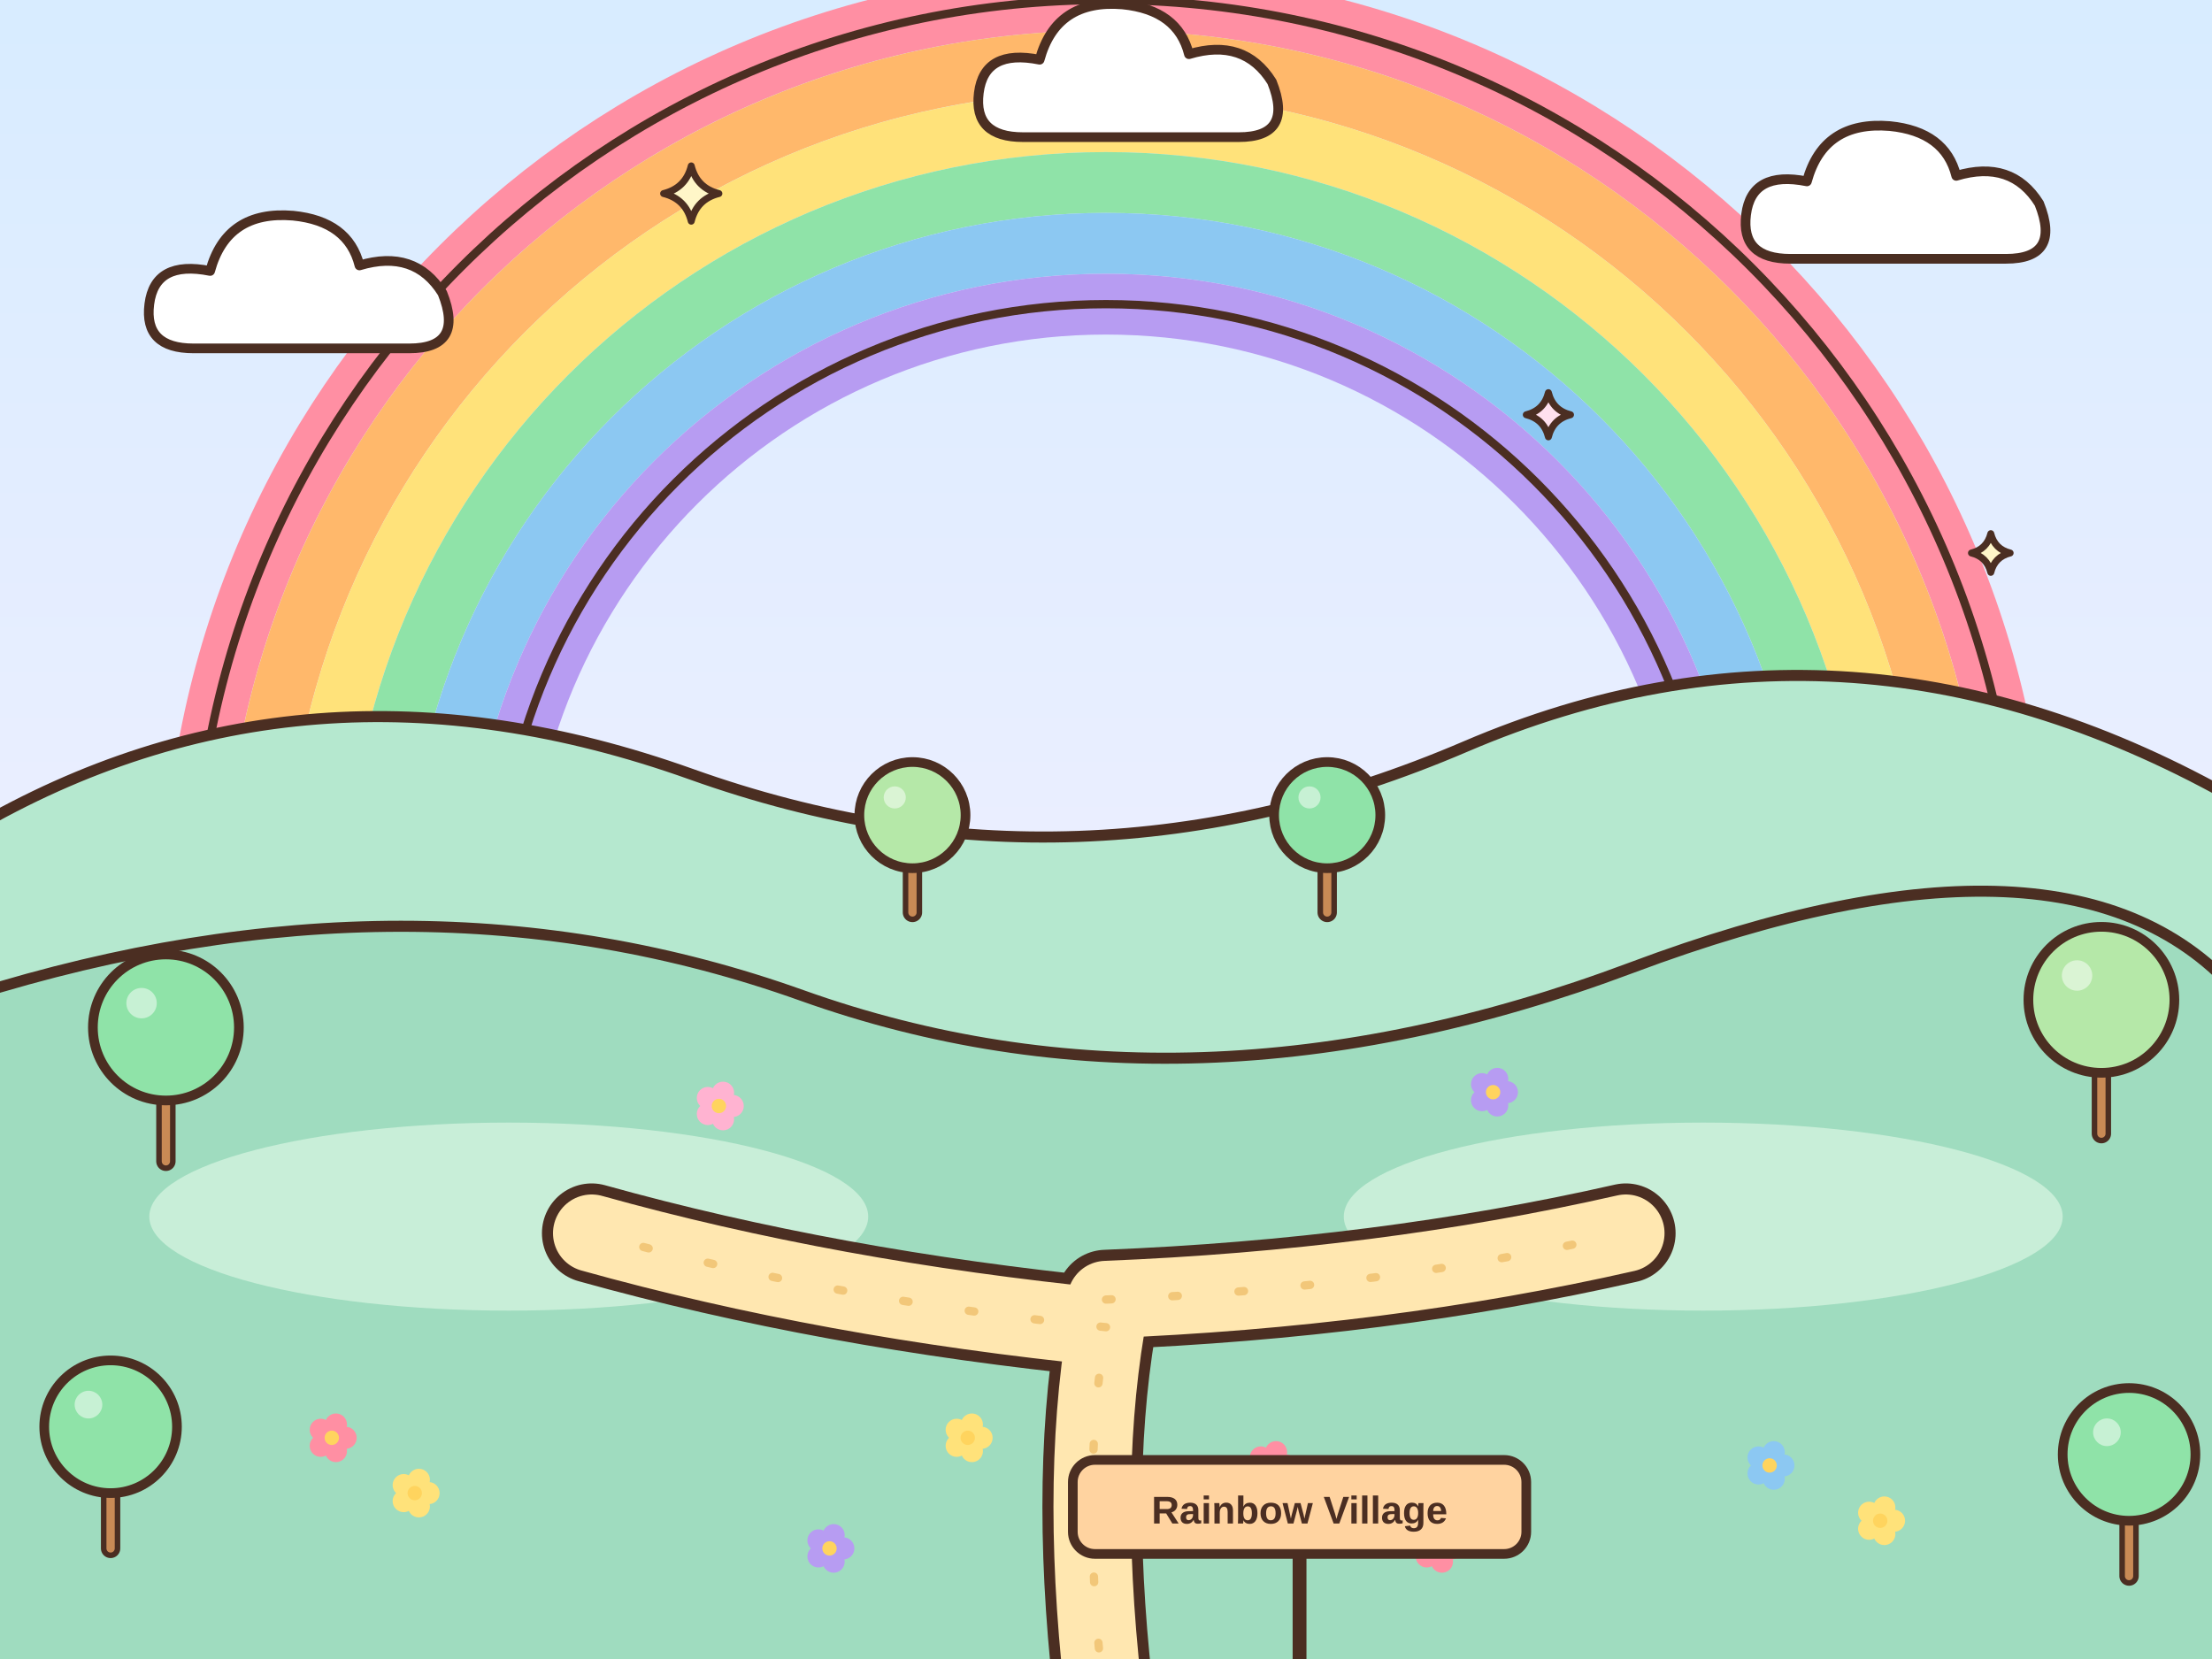
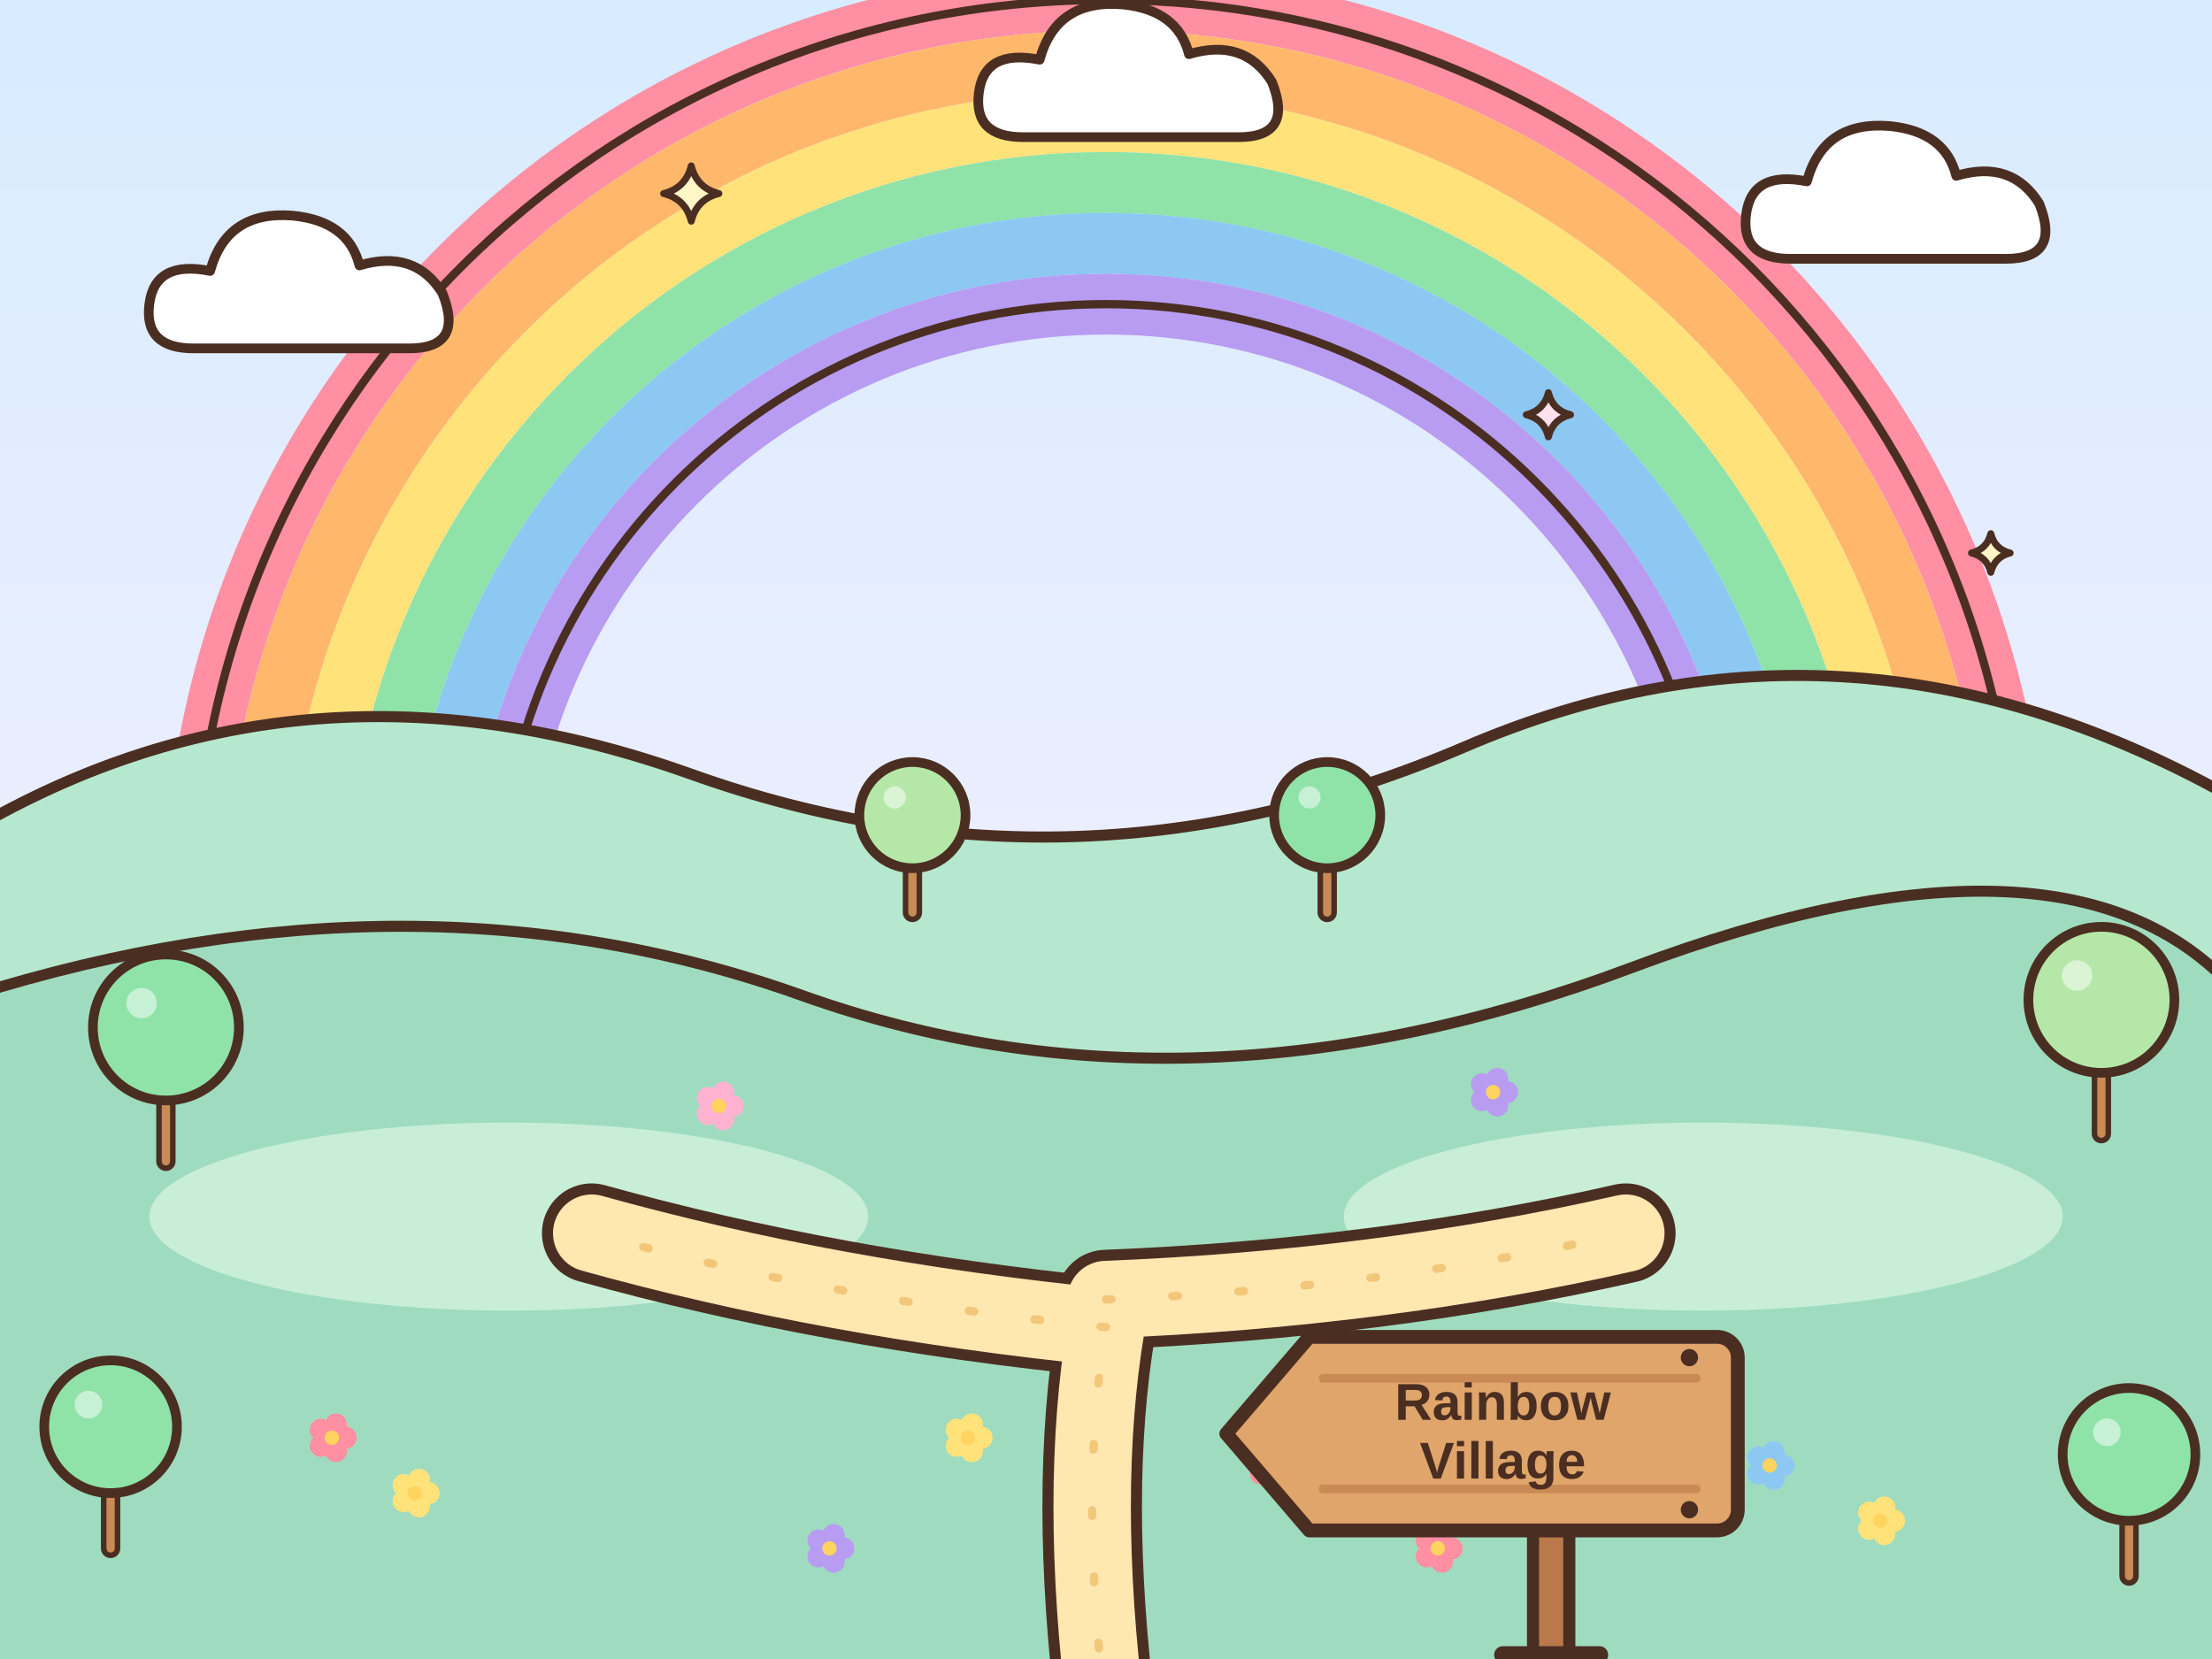
<svg xmlns="http://www.w3.org/2000/svg" viewBox="0 0 800 600">
  <g stroke="#4b2e22" stroke-width="4" stroke-linejoin="round" stroke-linecap="round">
    <defs>
      <linearGradient id="sky" x1="0" y1="0" x2="0" y2="1">
        <stop offset="0" stop-color="#d7ecff" />
        <stop offset="1" stop-color="#fdf0ff" />
      </linearGradient>
    </defs>
    <rect x="-10" y="-10" width="820" height="620" fill="url(#sky)" stroke="none" />
    <path d="M70 330a330 330 0 0 1 660 0" fill="none" stroke="#ff8fa3" stroke-width="22" />
    <path d="M92 330a308 308 0 0 1 616 0" fill="none" stroke="#ffb86b" stroke-width="22" />
    <path d="M114 330a286 286 0 0 1 572 0" fill="none" stroke="#ffe27a" stroke-width="22" />
    <path d="M136 330a264 264 0 0 1 528 0" fill="none" stroke="#8fe3a8" stroke-width="22" />
    <path d="M158 330a242 242 0 0 1 484 0" fill="none" stroke="#8cc8f2" stroke-width="22" />
    <path d="M180 330a220 220 0 0 1 440 0" fill="none" stroke="#b79cf2" stroke-width="22" />
    <path d="M70 330a330 330 0 0 1 660 0" fill="none" stroke-width="3" />
    <path d="M180 330a220 220 0 0 1 440 0" fill="none" stroke-width="3" />
    <path d="M70.0 126.0q-18 0-16-16t22-12q6-22 30-20 20 2 24 18 20-6 30 10 8 20-12 20Z" fill="#ffffff" stroke-width="3.5" />
    <path d="M647.5 93.6q-18 0-16-16t22-12q6-22 30-20 20 2 24 18 20-6 30 10 8 20-12 20Z" fill="#ffffff" stroke-width="3.5" />
    <path d="M370.0 49.6q-18 0-16-16t22-12q6-22 30-20 20 2 24 18 20-6 30 10 8 20-12 20Z" fill="#ffffff" stroke-width="3.5" />
    <path d="M250 60Q252.0 68.0 260 70Q252.0 72.0 250 80Q248.0 72.0 240 70Q248.0 68.0 250 60Z" fill="#fff6c8" stroke-width="2.5" />
    <path d="M560 142Q561.6 148.4 568 150Q561.6 151.6 560 158Q558.4 151.6 552 150Q558.4 148.4 560 142Z" fill="#ffe0ee" stroke-width="2.5" />
    <path d="M720 193Q721.4 198.6 727 200Q721.4 201.4 720 207Q718.6 201.4 713 200Q718.6 198.6 720 193Z" fill="#fff6c8" stroke-width="2.5" />
    <path d="M-10 300q120-70 260-20t280-10 280 20V610H-10Z" fill="#b5e8cf" />
    <path d="M-10 360q160-50 300 0t300-10 220 10V610H-10Z" fill="#9fdcbf" />
    <ellipse cx="184" cy="440" rx="130" ry="34" fill="#c8eed8" stroke="none" />
    <ellipse cx="616" cy="440" rx="130" ry="34" fill="#c8eed8" stroke="none" />
    <path d="M400 620Q390 540 400 480M400 480Q300 470 214 446M400 470Q500 466 588 446" fill="none" stroke-width="36" />
    <path d="M400 620Q390 540 400 480M400 480Q300 470 214 446M400 470Q500 466 588 446" fill="none" stroke="#ffe7b0" stroke-width="28" />
    <path d="M400 620Q390 540 400 480M400 480Q300 470 214 446M400 470Q500 466 588 446" fill="none" stroke="#f2c779" stroke-width="3" stroke-dasharray="2 22" />
    <path d="M60 420v-26.4" stroke-width="7" />
    <path d="M60 420v-26.4" stroke="#c98a55" stroke-width="3" />
    <circle cx="60" cy="371.6" r="26.4" fill="#8fe3a8" stroke-width="3.5" />
    <circle cx="51.2" cy="362.8" r="5.5" fill="#ffffff" stroke="none" opacity=".5" />
    <path d="M330 330v-19.2" stroke-width="7" />
    <path d="M330 330v-19.2" stroke="#c98a55" stroke-width="3" />
    <circle cx="330" cy="294.8" r="19.2" fill="#b5e8a8" stroke-width="3.5" />
    <circle cx="323.6" cy="288.4" r="4.0" fill="#ffffff" stroke="none" opacity=".5" />
    <path d="M480 330v-19.2" stroke-width="7" />
    <path d="M480 330v-19.2" stroke="#c98a55" stroke-width="3" />
    <circle cx="480" cy="294.8" r="19.2" fill="#8fe3a8" stroke-width="3.5" />
    <circle cx="473.6" cy="288.4" r="4.0" fill="#ffffff" stroke="none" opacity=".5" />
    <path d="M760 410v-26.4" stroke-width="7" />
    <path d="M760 410v-26.4" stroke="#c98a55" stroke-width="3" />
    <circle cx="760" cy="361.6" r="26.4" fill="#b5e8a8" stroke-width="3.5" />
    <circle cx="751.2" cy="352.8" r="5.5" fill="#ffffff" stroke="none" opacity=".5" />
    <path d="M40 560v-24.0" stroke-width="7" />
    <path d="M40 560v-24.0" stroke="#c98a55" stroke-width="3" />
    <circle cx="40" cy="516.0" r="24.0" fill="#8fe3a8" stroke-width="3.5" />
    <circle cx="32.0" cy="508.0" r="5.0" fill="#ffffff" stroke="none" opacity=".5" />
    <path d="M770 570v-24.0" stroke-width="7" />
    <path d="M770 570v-24.0" stroke="#c98a55" stroke-width="3" />
    <circle cx="770" cy="526.0" r="24.0" fill="#8fe3a8" stroke-width="3.5" />
    <circle cx="762.0" cy="518.0" r="5.0" fill="#ffffff" stroke="none" opacity=".5" />
    <circle cx="125.0" cy="520.0" r="4" fill="#ff8fa3" stroke="none" />
    <circle cx="121.5" cy="524.8" r="4" fill="#ff8fa3" stroke="none" />
    <circle cx="116.0" cy="522.9" r="4" fill="#ff8fa3" stroke="none" />
    <circle cx="116.0" cy="517.1" r="4" fill="#ff8fa3" stroke="none" />
    <circle cx="121.5" cy="515.2" r="4" fill="#ff8fa3" stroke="none" />
    <circle cx="120" cy="520" r="2.6" fill="#ffd45e" stroke="none" />
    <circle cx="155.0" cy="540.0" r="4" fill="#ffe27a" stroke="none" />
    <circle cx="151.5" cy="544.8" r="4" fill="#ffe27a" stroke="none" />
    <circle cx="146.0" cy="542.9" r="4" fill="#ffe27a" stroke="none" />
    <circle cx="146.0" cy="537.1" r="4" fill="#ffe27a" stroke="none" />
    <circle cx="151.5" cy="535.2" r="4" fill="#ffe27a" stroke="none" />
    <circle cx="150" cy="540" r="2.6" fill="#ffd45e" stroke="none" />
    <circle cx="305.0" cy="560.0" r="4" fill="#b79cf2" stroke="none" />
    <circle cx="301.5" cy="564.8" r="4" fill="#b79cf2" stroke="none" />
    <circle cx="296.0" cy="562.9" r="4" fill="#b79cf2" stroke="none" />
    <circle cx="296.0" cy="557.1" r="4" fill="#b79cf2" stroke="none" />
    <circle cx="301.5" cy="555.2" r="4" fill="#b79cf2" stroke="none" />
    <circle cx="300" cy="560" r="2.6" fill="#ffd45e" stroke="none" />
    <circle cx="525.0" cy="560.0" r="4" fill="#ff8fa3" stroke="none" />
    <circle cx="521.5" cy="564.8" r="4" fill="#ff8fa3" stroke="none" />
    <circle cx="516.0" cy="562.9" r="4" fill="#ff8fa3" stroke="none" />
    <circle cx="516.0" cy="557.1" r="4" fill="#ff8fa3" stroke="none" />
    <circle cx="521.5" cy="555.2" r="4" fill="#ff8fa3" stroke="none" />
    <circle cx="520" cy="560" r="2.6" fill="#ffd45e" stroke="none" />
    <circle cx="645.0" cy="530.0" r="4" fill="#8cc8f2" stroke="none" />
    <circle cx="641.5" cy="534.8" r="4" fill="#8cc8f2" stroke="none" />
    <circle cx="636.0" cy="532.9" r="4" fill="#8cc8f2" stroke="none" />
    <circle cx="636.0" cy="527.1" r="4" fill="#8cc8f2" stroke="none" />
    <circle cx="641.5" cy="525.2" r="4" fill="#8cc8f2" stroke="none" />
    <circle cx="640" cy="530" r="2.6" fill="#ffd45e" stroke="none" />
    <circle cx="685.0" cy="550.0" r="4" fill="#ffe27a" stroke="none" />
    <circle cx="681.5" cy="554.8" r="4" fill="#ffe27a" stroke="none" />
    <circle cx="676.0" cy="552.9" r="4" fill="#ffe27a" stroke="none" />
    <circle cx="676.0" cy="547.1" r="4" fill="#ffe27a" stroke="none" />
    <circle cx="681.5" cy="545.2" r="4" fill="#ffe27a" stroke="none" />
    <circle cx="680" cy="550" r="2.6" fill="#ffd45e" stroke="none" />
    <circle cx="265.0" cy="400.0" r="4" fill="#ffb3d1" stroke="none" />
    <circle cx="261.5" cy="404.8" r="4" fill="#ffb3d1" stroke="none" />
    <circle cx="256.0" cy="402.9" r="4" fill="#ffb3d1" stroke="none" />
    <circle cx="256.0" cy="397.1" r="4" fill="#ffb3d1" stroke="none" />
    <circle cx="261.5" cy="395.2" r="4" fill="#ffb3d1" stroke="none" />
    <circle cx="260" cy="400" r="2.6" fill="#ffd45e" stroke="none" />
    <circle cx="545.0" cy="395.0" r="4" fill="#b79cf2" stroke="none" />
    <circle cx="541.5" cy="399.8" r="4" fill="#b79cf2" stroke="none" />
    <circle cx="536.0" cy="397.9" r="4" fill="#b79cf2" stroke="none" />
    <circle cx="536.0" cy="392.1" r="4" fill="#b79cf2" stroke="none" />
    <circle cx="541.5" cy="390.2" r="4" fill="#b79cf2" stroke="none" />
    <circle cx="540" cy="395" r="2.6" fill="#ffd45e" stroke="none" />
    <circle cx="355.0" cy="520.0" r="4" fill="#ffe27a" stroke="none" />
    <circle cx="351.5" cy="524.8" r="4" fill="#ffe27a" stroke="none" />
    <circle cx="346.0" cy="522.9" r="4" fill="#ffe27a" stroke="none" />
    <circle cx="346.0" cy="517.1" r="4" fill="#ffe27a" stroke="none" />
    <circle cx="351.5" cy="515.2" r="4" fill="#ffe27a" stroke="none" />
    <circle cx="350" cy="520" r="2.6" fill="#ffd45e" stroke="none" />
    <circle cx="465.0" cy="530.0" r="4" fill="#ff8fa3" stroke="none" />
    <circle cx="461.5" cy="534.8" r="4" fill="#ff8fa3" stroke="none" />
    <circle cx="456.0" cy="532.9" r="4" fill="#ff8fa3" stroke="none" />
    <circle cx="456.0" cy="527.1" r="4" fill="#ff8fa3" stroke="none" />
    <circle cx="461.5" cy="525.2" r="4" fill="#ff8fa3" stroke="none" />
    <circle cx="460" cy="530" r="2.6" fill="#ffd45e" stroke="none" />
-     <path d="M470 560v40" stroke-width="5" />
-     <rect x="388" y="528" width="164" height="34" rx="8" fill="#ffd3a0" stroke-width="3.5" />
-     <text x="470" y="551" text-anchor="middle" font-family="Fredoka,Arial Rounded MT Bold,Arial,sans-serif" font-size="14" font-weight="700" fill="#4b2e22" stroke="none">Rainbow Village</text>
+     <g transform="translate(436 466) scale(1.25)">
+       <path d="M100 50v56" stroke-width="14" />
+       <path d="M100 50v56" stroke="#b9794a" stroke-width="7" />
+       <path d="M86 106h28" stroke-width="5" />
+       <path d="M30 14h118a6 6 0 0 1 6 6v44a6 6 0 0 1-6 6H30L6 42Z" fill="#e0a56a" />
+       <path d="M34 26h108M34 58h108" stroke="#c98a55" stroke-width="2.5" />
+       <circle cx="140" cy="20" r="2.5" fill="#4b2e22" stroke="none" />
+       <circle cx="140" cy="64" r="2.5" fill="#4b2e22" stroke="none" />
+       <text x="86" y="38" text-anchor="middle" font-family="Fredoka,Arial Rounded MT Bold,Arial,sans-serif" font-size="15" font-weight="700" fill="#4b2e22" stroke="none">Rainbow</text>
+       <text x="86" y="55" text-anchor="middle" font-family="Fredoka,Arial Rounded MT Bold,Arial,sans-serif" font-size="15" font-weight="700" fill="#4b2e22" stroke="none">Village</text>
+     </g>
  </g>
</svg>
